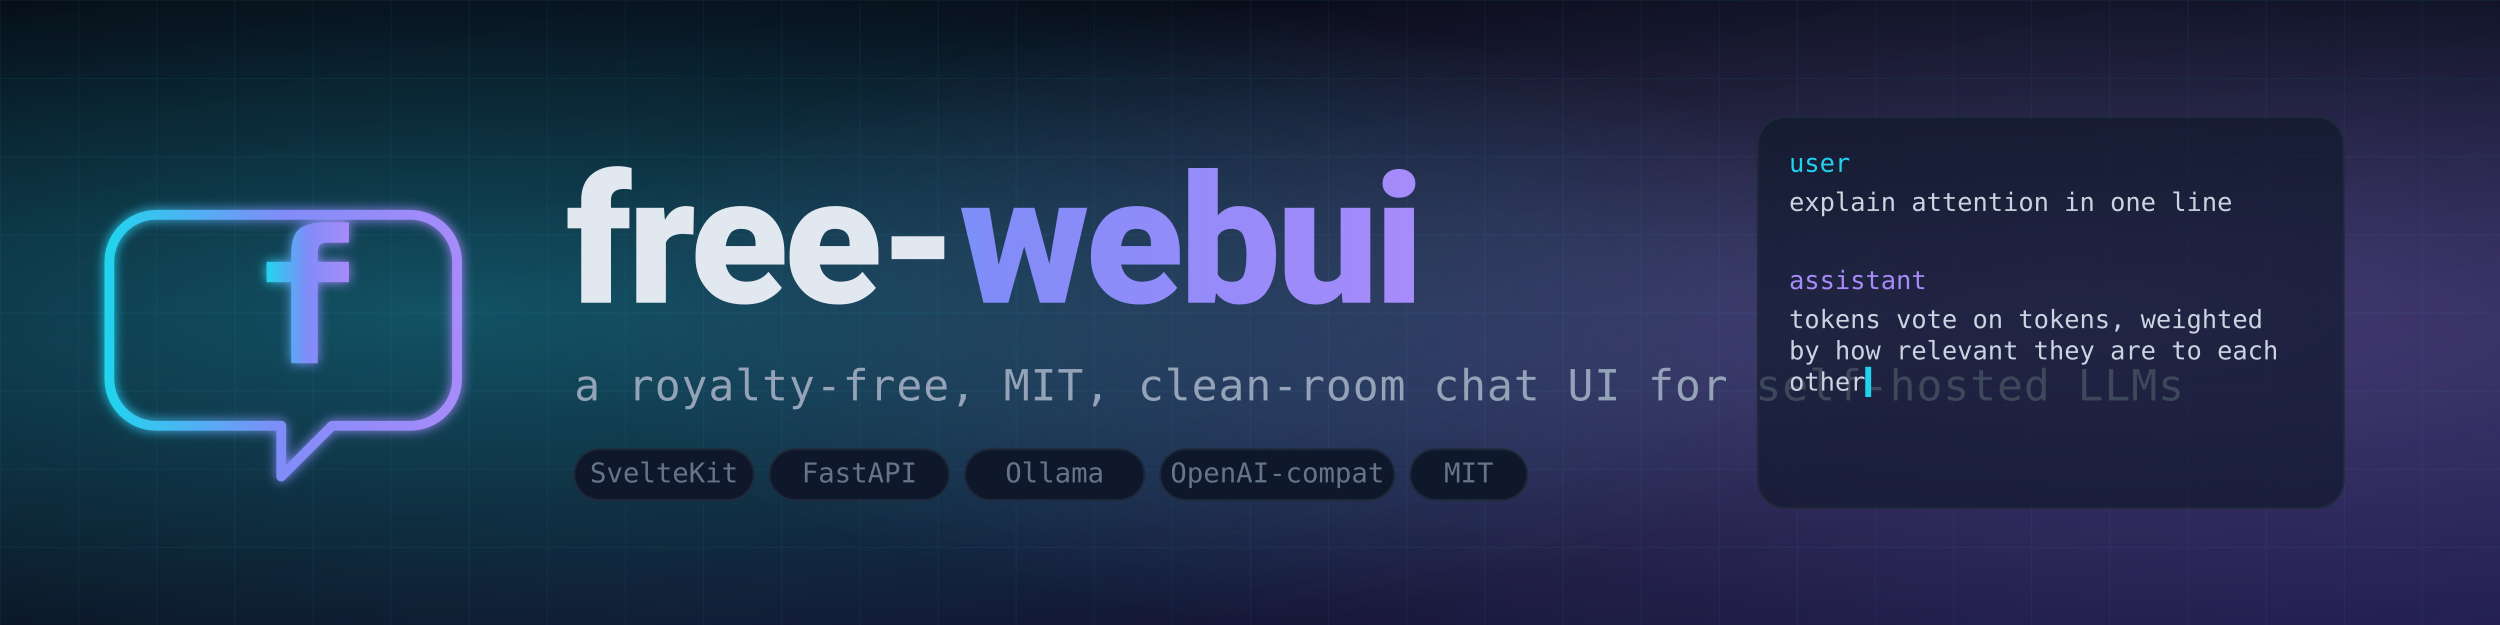
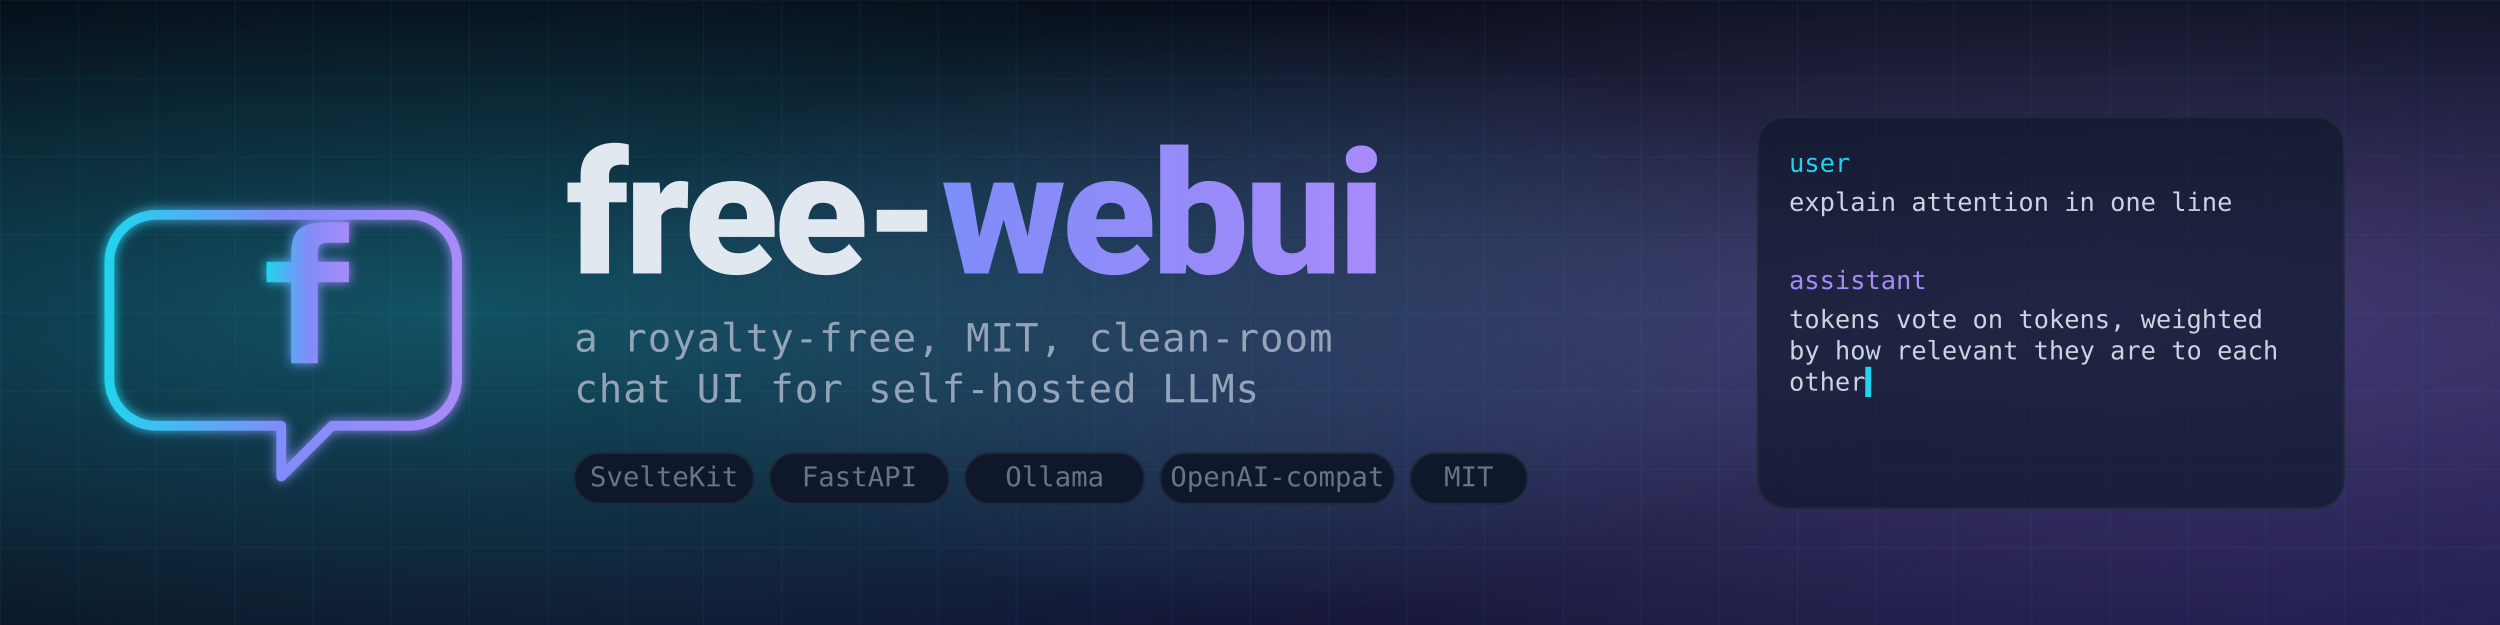
<svg xmlns="http://www.w3.org/2000/svg" viewBox="0 0 1280 320" width="1280" height="320" role="img" aria-label="free-webui — royalty-free chat UI for self-hosted LLMs">
  <defs>
    <linearGradient id="bg" x1="0" y1="0" x2="1" y2="1">
      <stop offset="0" stop-color="#05060f" />
      <stop offset="0.5" stop-color="#0b1020" />
      <stop offset="1" stop-color="#1e1b4b" />
    </linearGradient>
    <linearGradient id="ring" x1="0" y1="0" x2="1" y2="0">
      <stop offset="0" stop-color="#22d3ee" />
      <stop offset="0.5" stop-color="#818cf8" />
      <stop offset="1" stop-color="#a78bfa" />
    </linearGradient>
    <radialGradient id="spot" cx="0.18" cy="0.5" r="0.6">
      <stop offset="0" stop-color="#22d3ee" stop-opacity="0.35" />
      <stop offset="1" stop-color="#22d3ee" stop-opacity="0" />
    </radialGradient>
    <radialGradient id="spot2" cx="0.82" cy="0.5" r="0.6">
      <stop offset="0" stop-color="#a78bfa" stop-opacity="0.35" />
      <stop offset="1" stop-color="#a78bfa" stop-opacity="0" />
    </radialGradient>
    <pattern id="grid" width="40" height="40" patternUnits="userSpaceOnUse">
      <path d="M40 0H0V40" fill="none" stroke="#22d3ee" stroke-opacity="0.06" stroke-width="1" />
    </pattern>
    <filter id="glow" x="-50%" y="-50%" width="200%" height="200%">
      <feGaussianBlur stdDeviation="3" result="b" />
      <feMerge>
        <feMergeNode in="b" />
        <feMergeNode in="SourceGraphic" />
      </feMerge>
    </filter>
  </defs>
  <rect width="1280" height="320" fill="url(#bg)" />
  <rect width="1280" height="320" fill="url(#grid)" />
  <rect width="1280" height="320" fill="url(#spot)" />
  <rect width="1280" height="320" fill="url(#spot2)" />
  <g transform="translate(80 80)" filter="url(#glow)">
    <path d="M0 30 h130 a24 24 0 0 1 24 24 v60 a24 24 0 0 1 -24 24 h-40 l-26 26 v-26 h-64 a24 24 0 0 1 -24 -24 v-60 a24 24 0 0 1 24 -24 z" fill="none" stroke="url(#ring)" stroke-width="5" stroke-linejoin="round" />
    <text x="77" y="106" text-anchor="middle" font-family="ui-monospace, monospace" font-weight="700" font-size="95" fill="url(#ring)">f</text>
  </g>
  <g transform="translate(290 0)">
-     <text x="0" y="155" font-family="ui-sans-serif, system-ui, -apple-system, Segoe UI, Roboto, sans-serif" font-weight="800" font-size="92" fill="#e2e8f0" letter-spacing="-2">
+     <text x="0" y="140" font-family="ui-sans-serif, system-ui, -apple-system, Segoe UI, Roboto, sans-serif" font-weight="800" font-size="88" fill="#e2e8f0" letter-spacing="-2">
      free-<tspan fill="url(#ring)">webui</tspan>
    </text>
-     <text x="4" y="205" font-family="ui-monospace, SFMono-Regular, Menlo, monospace" font-size="22" fill="#94a3b8" letter-spacing="0.5">
-       a royalty-free, MIT, clean-room chat UI for self-hosted LLMs
+     <text x="4" y="180" font-family="ui-monospace, SFMono-Regular, Menlo, monospace" font-size="20" fill="#94a3b8" letter-spacing="0.5">
+       a royalty-free, MIT, clean-room
    </text>
-     <g transform="translate(4 230)" font-family="ui-monospace, monospace" font-size="14" fill="#64748b">
+     <text x="4" y="206" font-family="ui-monospace, SFMono-Regular, Menlo, monospace" font-size="20" fill="#94a3b8" letter-spacing="0.5">
+       chat UI for self-hosted LLMs
+     </text>
+     <g transform="translate(4 232)" font-family="ui-monospace, monospace" font-size="14" fill="#64748b">
      <g>
        <rect x="0" y="0" width="92" height="26" rx="13" fill="#0f172a" stroke="#1e293b" />
        <text x="46" y="17" text-anchor="middle">SvelteKit</text>
      </g>
      <g transform="translate(100 0)">
        <rect x="0" y="0" width="92" height="26" rx="13" fill="#0f172a" stroke="#1e293b" />
        <text x="46" y="17" text-anchor="middle">FastAPI</text>
      </g>
      <g transform="translate(200 0)">
        <rect x="0" y="0" width="92" height="26" rx="13" fill="#0f172a" stroke="#1e293b" />
        <text x="46" y="17" text-anchor="middle">Ollama</text>
      </g>
      <g transform="translate(300 0)">
        <rect x="0" y="0" width="120" height="26" rx="13" fill="#0f172a" stroke="#1e293b" />
        <text x="60" y="17" text-anchor="middle">OpenAI-compat</text>
      </g>
      <g transform="translate(428 0)">
        <rect x="0" y="0" width="60" height="26" rx="13" fill="#0f172a" stroke="#1e293b" />
        <text x="30" y="17" text-anchor="middle">MIT</text>
      </g>
    </g>
  </g>
  <g transform="translate(900 60)" font-family="ui-monospace, monospace" font-size="13" fill="#64748b">
    <rect x="0" y="0" width="300" height="200" rx="14" fill="#0f172a" fill-opacity="0.65" stroke="#1e293b" />
    <g transform="translate(16 28)">
      <text fill="#22d3ee">user</text>
      <text y="20" fill="#cbd5e1">explain attention in one line</text>
      <text y="60" fill="#a78bfa">assistant</text>
      <text y="80" fill="#cbd5e1">tokens vote on tokens, weighted</text>
      <text y="96" fill="#cbd5e1">by how relevant they are to each</text>
      <text y="112" fill="#cbd5e1">other<tspan fill="#22d3ee">▍</tspan>
      </text>
    </g>
  </g>
</svg>
